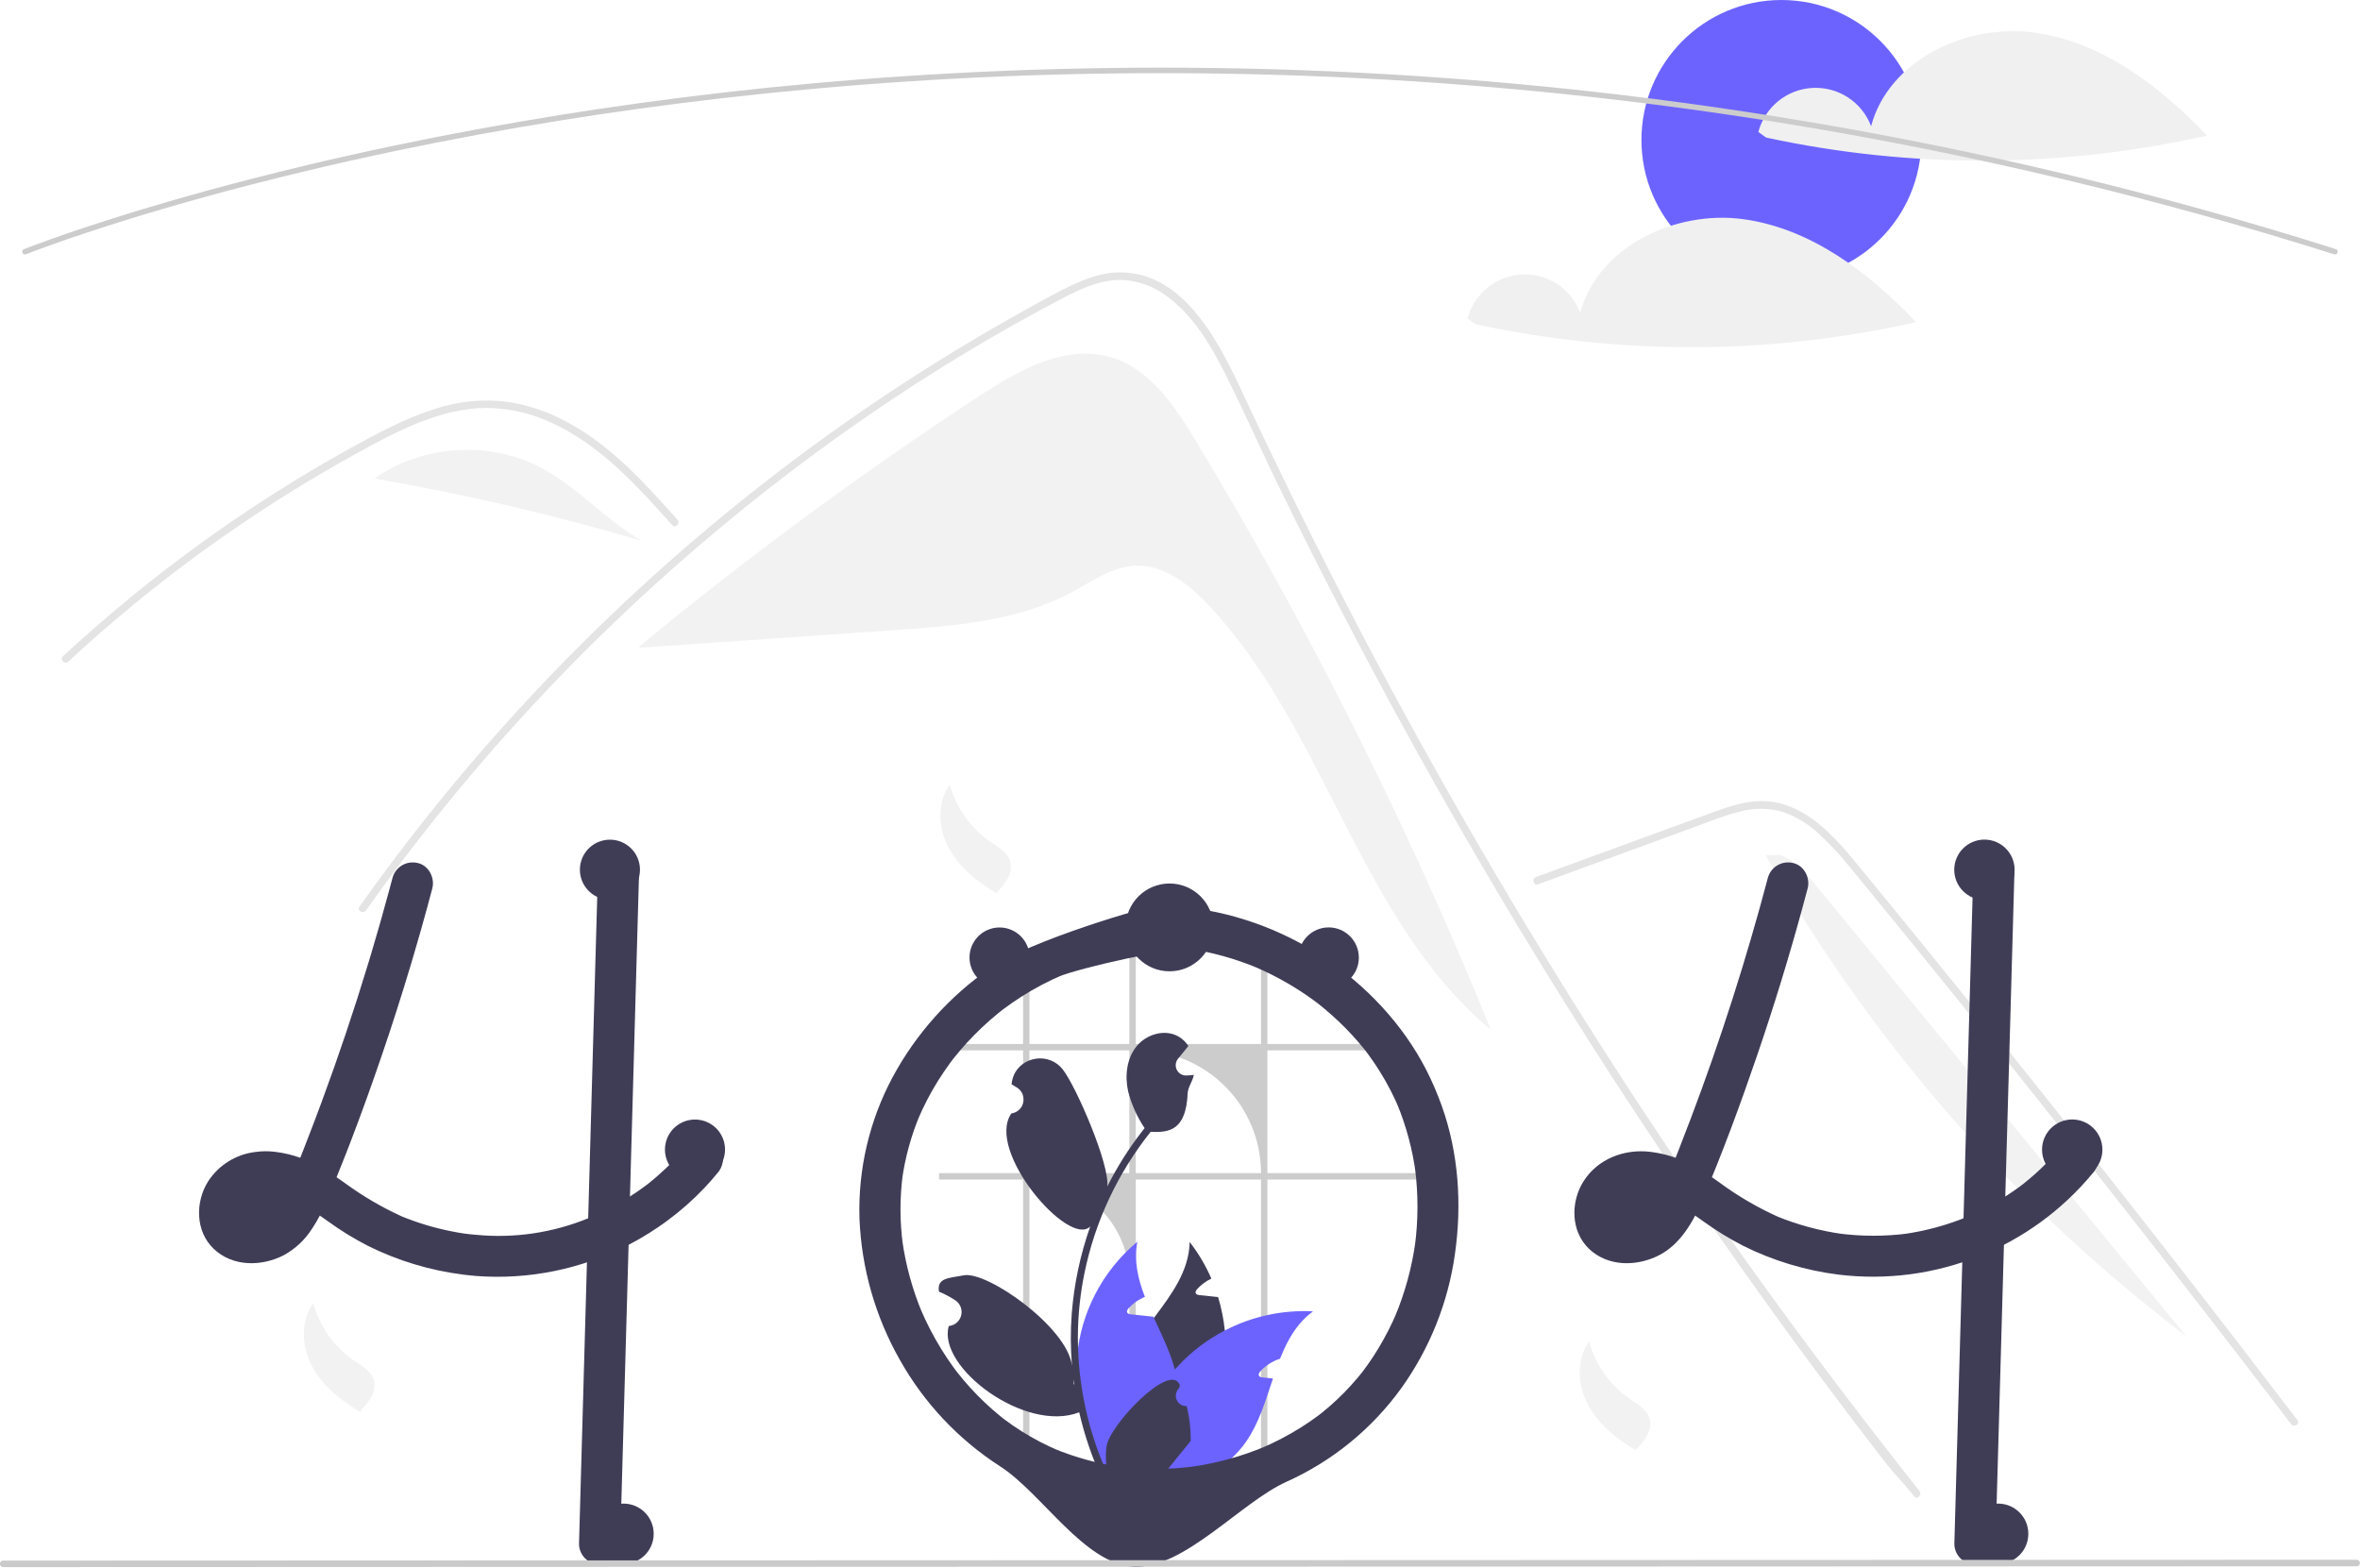
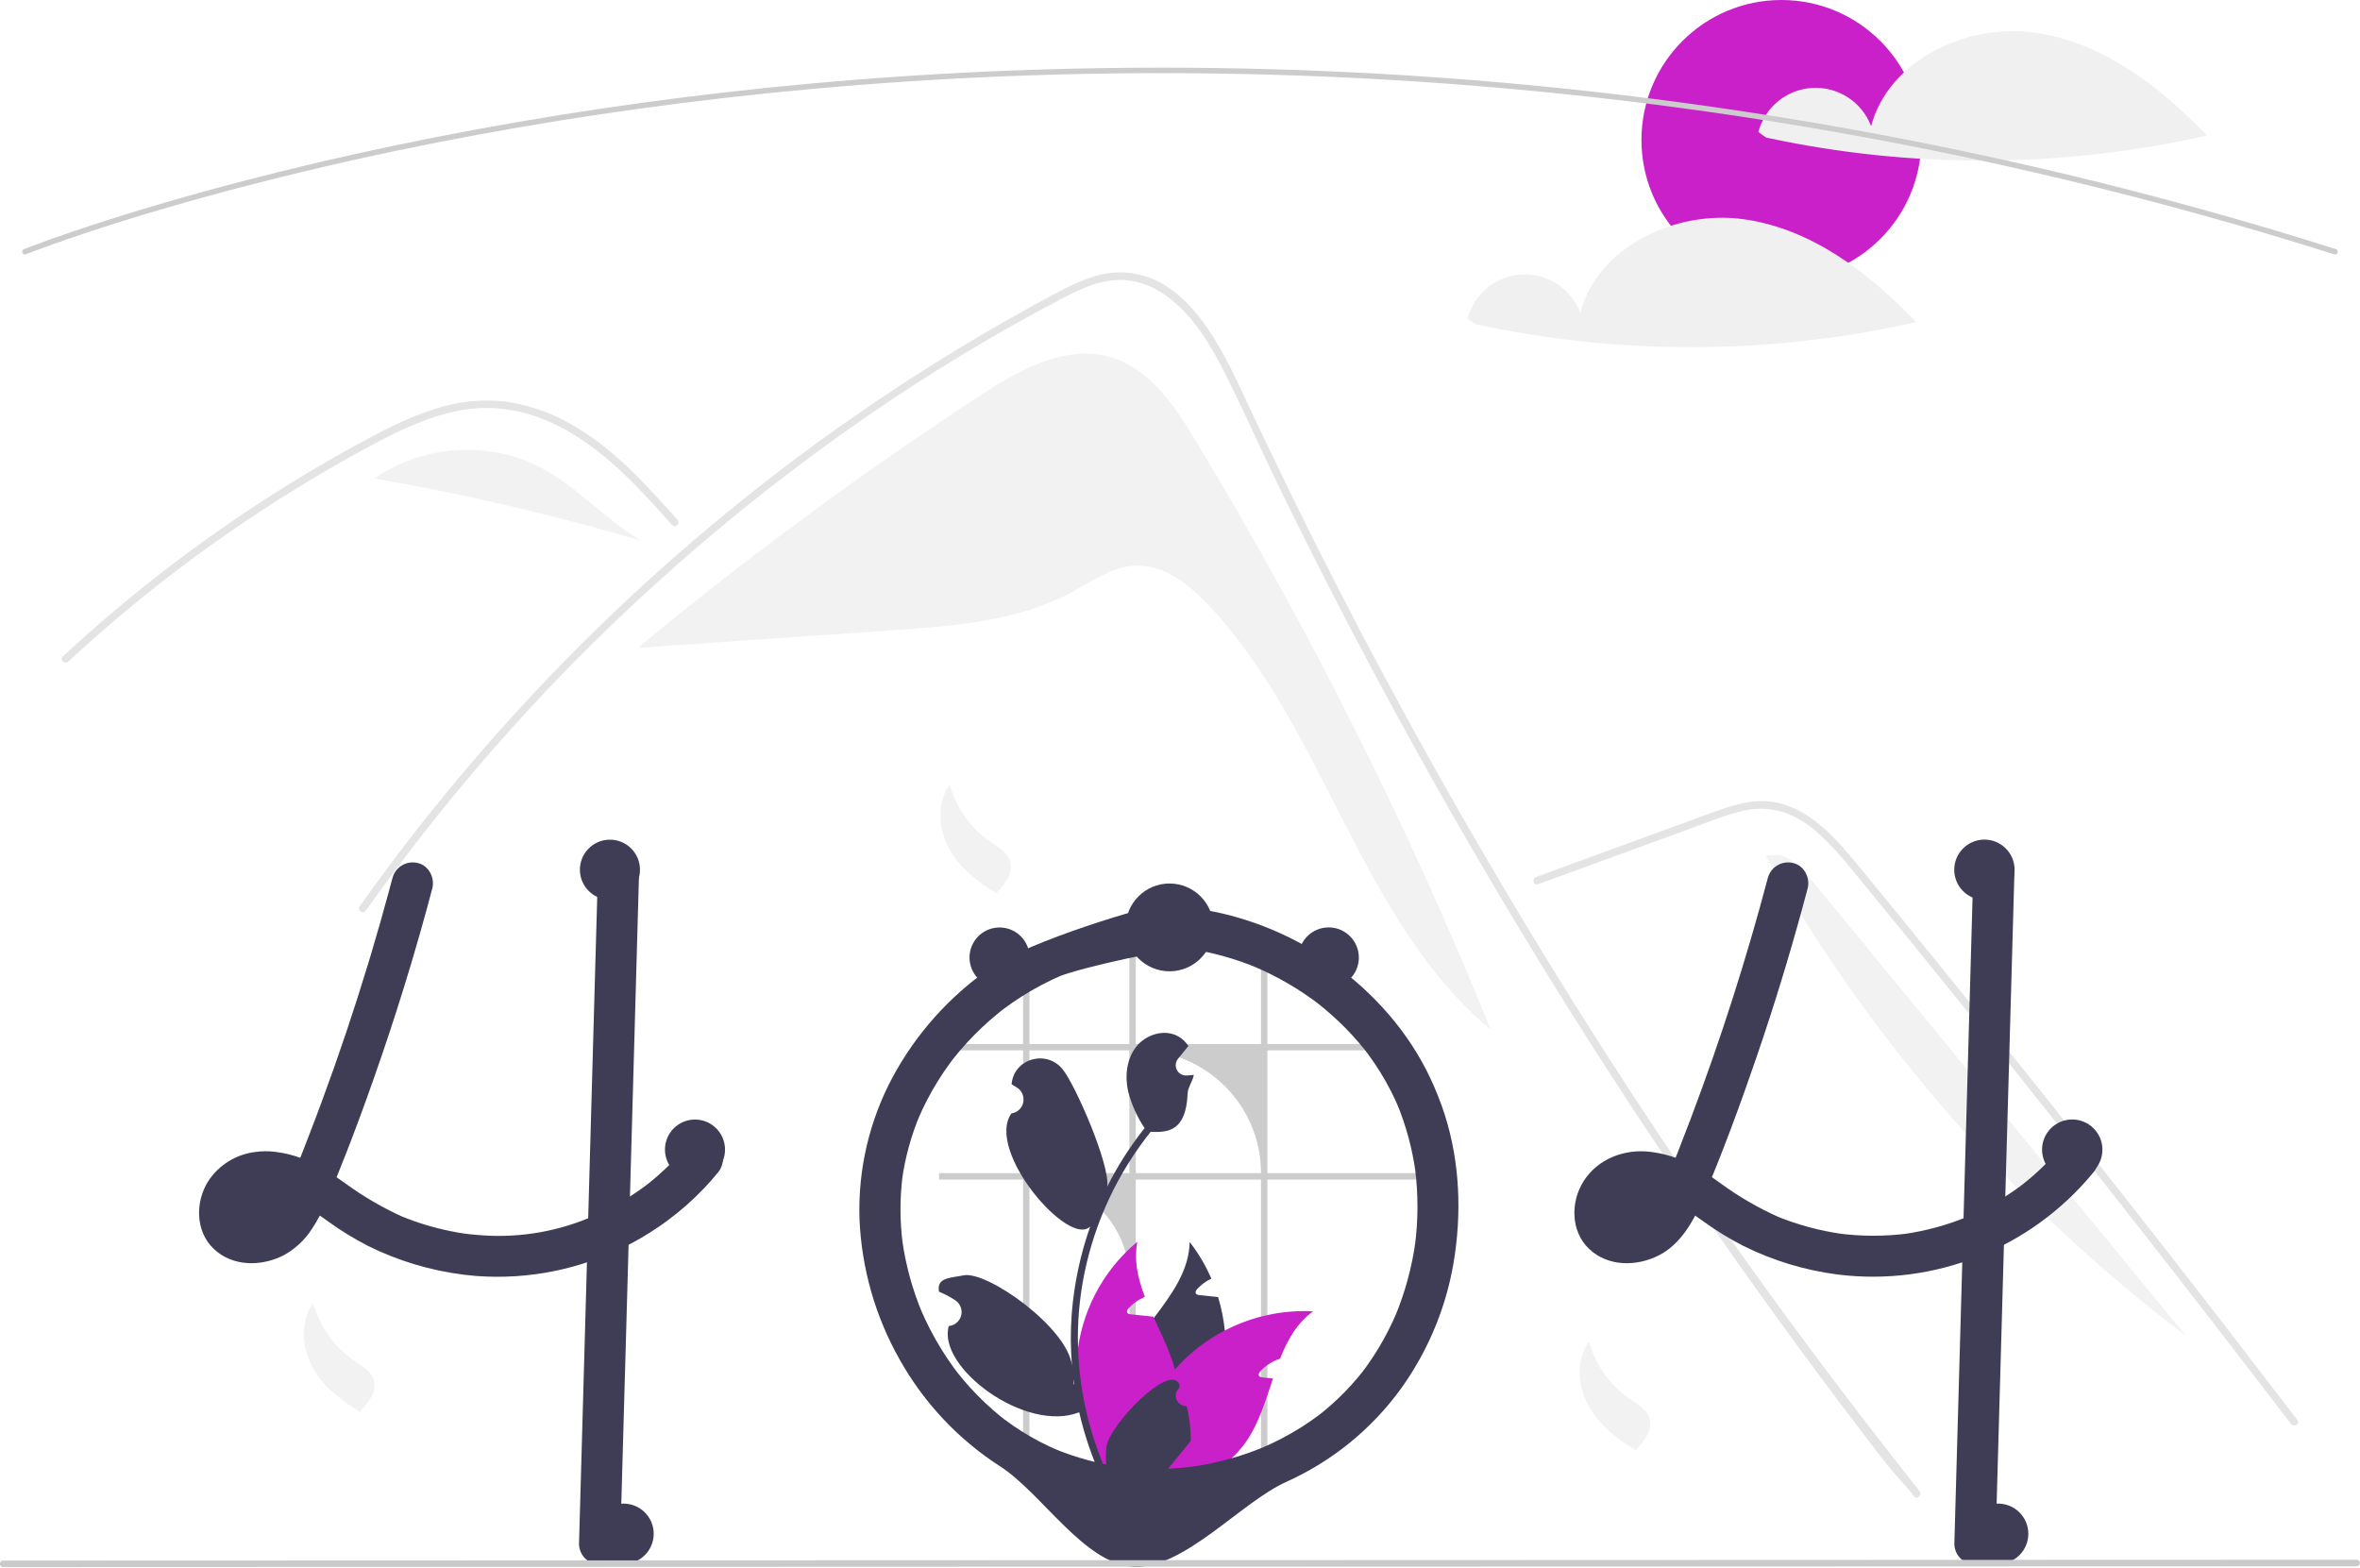
<svg xmlns="http://www.w3.org/2000/svg" data-name="Layer 1" width="860.131" height="571.148" viewBox="0 0 860.131 571.148">
  <path d="M605.67,324.953c-7.669-12.684-16.757-26.228-30.99-30.37-16.482-4.796-33.413,4.732-47.775,14.135a1392.157,1392.157,0,0,0-123.893,91.283l.043.492q46.226-3.188,92.451-6.376c22.265-1.535,45.296-3.283,64.972-13.816,7.467-3.997,14.745-9.336,23.206-9.708,10.512-.462,19.677,6.879,26.88,14.549,42.607,45.371,54.937,114.754,102.738,154.616A1516.995,1516.995,0,0,0,605.67,324.953Z" transform="translate(-169.9343 -164.426)" fill="#f2f2f2" />
  <path d="M867.571,709.781c-4.712-5.95-6.637-7.343-11.285-13.348q-56.764-73.416-106.708-151.792-33.924-53.23-64.483-108.504-14.549-26.278-28.3-52.969-10.67-20.695-20.865-41.638c-1.944-3.988-3.832-7.994-5.711-12.009-4.428-9.442-8.773-18.93-13.439-28.244-5.317-10.616-11.789-21.745-21.553-28.877a29.405,29.405,0,0,0-15.319-5.895c-7.948-.513-15.282,2.769-22.176,6.353-50.439,26.301-97.659,59.276-140.37,96.798A730.778,730.778,0,0,0,303.322,496.247c-1.008,1.439-3.392.064-2.374-1.384q6.009-8.498,12.257-16.813A734.817,734.817,0,0,1,500.805,303.064q18.248-11.826,37.183-22.542c6.362-3.603,12.752-7.16,19.251-10.497,6.371-3.273,13.137-6.215,20.416-6.325,24.77-.385,37.595,27.667,46.405,46.542q4.153,8.911,8.406,17.766,16.075,33.621,33.387,66.628,10.685,20.379,21.837,40.52,34.707,62.718,73.779,122.897c34.506,53.143,68.737,100.089,108.046,149.785C870.596,709.213,868.662,711.175,867.571,709.781Z" transform="translate(-169.9343 -164.426)" fill="#e4e4e4" />
  <path d="M414.916,355.804c-1.439-1.604-2.869-3.209-4.318-4.813-11.422-12.633-23.679-25.118-39.364-32.361a57.11,57.11,0,0,0-23.927-5.546c-8.562.028-16.932,2.273-24.843,5.418-3.74,1.494-7.398,3.19-11.001,4.996-4.116,2.072-8.159,4.281-12.183,6.509q-11.331,6.27-22.368,13.091-21.961,13.572-42.546,29.216-10.671,8.113-20.902,16.758-9.516,8.031-18.646,16.492c-1.302,1.201-3.245-.743-1.944-1.943,1.604-1.494,3.227-2.979,4.85-4.446q6.875-6.215,13.971-12.193,12.939-10.918,26.549-20.993,21.163-15.676,43.783-29.225,11.304-6.765,22.918-12.963c2.338-1.247,4.703-2.466,7.096-3.621a113.116,113.116,0,0,1,16.868-6.866,60.006,60.006,0,0,1,25.476-2.503,66.327,66.327,0,0,1,23.505,8.131c15.401,8.608,27.346,21.919,38.97,34.909C418.033,355.171,416.099,357.124,414.916,355.804Z" transform="translate(-169.9343 -164.426)" fill="#e4e4e4" />
  <path d="M730.477,486.711l36.905-13.498,18.323-6.702c5.968-2.183,11.921-4.667,18.09-6.23a28.539,28.539,0,0,1,16.374.209,37.738,37.738,0,0,1,12.771,7.917,103.64,103.64,0,0,1,10.475,11.186c3.989,4.794,7.92,9.639,11.868,14.467q24.441,29.891,48.563,60.041,24.121,30.15,47.92,60.556,23.857,30.48,47.385,61.216,2.882,3.765,5.76,7.534c1.06,1.388,3.449.02,2.375-1.388Q983.582,650.974,959.549,620.184q-24.092-30.864-48.516-61.466-24.424-30.601-49.179-60.937-6.167-7.558-12.354-15.099c-3.48-4.241-6.92-8.527-10.736-12.474-7.005-7.245-15.758-13.648-26.234-13.822-6.16-.102-12.121,1.852-17.844,3.923-6.17,2.232-12.325,4.506-18.486,6.759l-37.163,13.592-9.291,3.398c-1.649.603-.937,3.262.731,2.652Z" transform="translate(-169.9343 -164.426)" fill="#e4e4e4" />
  <path d="M366.377,334.526c-18.754-9.639-42.771-7.751-60.005,4.291a855.847,855.847,0,0,1,97.371,22.726C390.46,353.759,380.07,341.563,366.377,334.526Z" transform="translate(-169.9343 -164.426)" fill="#f2f2f2" />
  <path d="M306.188,338.784l-3.61,2.935c1.221-1.027,2.491-1.99,3.795-2.901C306.311,338.807,306.249,338.795,306.188,338.784Z" transform="translate(-169.9343 -164.426)" fill="#f2f2f2" />
  <path d="M831.549,486.846c-3.633-4.422-7.56-9.052-12.994-10.848l-5.073.2A575.436,575.436,0,0,0,966.749,651.418Q899.149,569.132,831.549,486.846Z" transform="translate(-169.9343 -164.426)" fill="#f2f2f2" />
  <path d="M516.084,450.367A37.481,37.481,0,0,0,531.015,471.325c2.82,1.92,6.157,3.762,7.122,7.035a8.379,8.379,0,0,1-.874,6.15,24.884,24.884,0,0,1-3.861,5.041l-.137.512c-6.998-4.147-13.656-9.393-17.522-16.551s-4.406-16.539.341-23.145" transform="translate(-169.9343 -164.426)" fill="#f2f2f2" />
  <path d="M749.084,653.367A37.481,37.481,0,0,0,764.015,674.325c2.82,1.92,6.157,3.762,7.122,7.035a8.379,8.379,0,0,1-.874,6.15,24.884,24.884,0,0,1-3.861,5.041l-.137.512c-6.998-4.147-13.656-9.393-17.522-16.551s-4.406-16.539.341-23.145" transform="translate(-169.9343 -164.426)" fill="#f2f2f2" />
  <path d="M284.084,639.367A37.481,37.481,0,0,0,299.015,660.325c2.82,1.92,6.157,3.762,7.122,7.035a8.379,8.379,0,0,1-.874,6.15,24.884,24.884,0,0,1-3.861,5.041l-.137.512c-6.998-4.147-13.656-9.393-17.522-16.551s-4.406-16.539.341-23.145" transform="translate(-169.9343 -164.426)" fill="#f2f2f2" />
-   <circle cx="649.249" cy="51" r="51" fill="#6c63ff" />
+   <circle cx="649.249" cy="51" r="51" fill="#c920c9" />
  <path d="M911.219,176.296c-24.717-3.341-52.935,10.019-59.341,34.124a21.597,21.597,0,0,0-41.094,2.109l2.83,2.027a372.275,372.275,0,0,0,160.659-.726C957.079,195.76,935.935,179.637,911.219,176.296Z" transform="translate(-169.9343 -164.426)" fill="#f0f0f0" />
  <path d="M805.219,244.296c-24.717-3.341-52.935,10.019-59.341,34.124a21.597,21.597,0,0,0-41.094,2.109l2.83,2.027a372.275,372.275,0,0,0,160.659-.726C851.079,263.76,829.935,247.637,805.219,244.296Z" transform="translate(-169.9343 -164.426)" fill="#f0f0f0" />
  <path d="M1020.946,257.154a.982.982,0,0,1-.302-.047C756.237,173.489,523.199,184.424,374.264,208.321c-20.269,3.251-40.591,7.006-60.404,11.161-5.058,1.06-10.306,2.195-15.597,3.378-6.319,1.407-12.554,2.856-18.532,4.306q-3.873.917-7.595,1.849c-3.758.928-7.572,1.895-11.66,2.957-4.568,1.178-9.209,2.413-13.797,3.672a.442.442,0,0,1-.051.015l0.0.001c-5.183,1.415-10.338,2.871-15.323,4.325-2.698.779-5.304,1.548-7.799,2.307-.279.077-.526.151-.776.228l-.536.163c-.311.095-.617.188-.924.275l-.02.006 0.0.001-.812.252c-.968.293-1.912.579-2.841.864-24.545,7.566-38.038,12.949-38.171,13.002a1,1,0,1,1-.744-1.856c.134-.053,13.693-5.463,38.328-13.058.932-.286,1.879-.572,2.85-.866l.754-.234c.026-.01.052-.018.078-.025.305-.087.61-.18.919-.273l.537-.163c.268-.081.531-.161.801-.235,2.479-.754,5.093-1.524,7.798-2.307,4.987-1.455,10.147-2.911,15.334-4.328.016-.006.033-.01.049-.015v-.001c4.604-1.263,9.263-2.503,13.845-3.685,4.094-1.063,7.915-2.032,11.68-2.962q3.738-.93,7.609-1.853c5.985-1.451,12.233-2.902,18.563-4.312,5.299-1.184,10.556-2.322,15.622-3.383,19.843-4.162,40.198-7.923,60.497-11.179C523.096,182.415,756.467,171.463,1021.246,255.201a1.0 1,0,0,1-.301,1.953Z" transform="translate(-169.9343 -164.426)" fill="#ccc" />
  <path d="M432.923,584.266a6.729,6.729,0,0,0-1.7-2.67,6.43,6.43,0,0,0-.92-.71c-2.61-1.74-6.51-2.13-8.99,0a5.81,5.81,0,0,0-.69.71q-1.11,1.365-2.28,2.67c-1.28,1.46-2.59,2.87-3.96,4.24-.39.38-.78.77-1.18,1.15-.23.23-.46.45-.69.67-.88.84-1.78,1.65-2.69,2.45-.48.43-.96.85-1.45,1.26-.73.61-1.46,1.22-2.2,1.81-.07.05-.14.1-.21.16-.02.01-.03.03-.05.04-.01,0-.02,0-.03.02a.179.179,0,0,0-.07.05c-.22.15-.37.25-.48.34.04-.02.08-.05.12-.07-.18.14-.37.28-.55.42-1.75,1.29-3.54,2.53-5.37,3.69a99.21,99.21,0,0,1-14.22,7.55c-.33.13-.67.27-1.01.4a85.97,85.97,0,0,1-40.85,6.02q-2.13-.165-4.26-.45c-1.64-.24-3.27-.53-4.89-.86a97.932,97.932,0,0,1-18.02-5.44,118.652,118.652,0,0,1-20.66-12.12c-1-.71-2.01-1.42-3.02-2.11,1.15-2.82,2.28-5.64,3.38-8.48.55-1.37,1.08-2.74,1.6-4.12,4.09-10.63,7.93-21.36,11.61-32.13q5.58-16.365,10.53-32.92.51-1.68.99-3.36,2.595-8.745,4.98-17.53c.15-.57.31-1.13.45-1.7q.69-2.52,1.35-5.04c1-3.79-1.26-8.32-5.24-9.23a7.634,7.634,0,0,0-9.22,5.24c-.43,1.62-.86,3.23-1.3,4.85q-3.165,11.745-6.66,23.41-.51,1.68-1.02,3.36-7.71,25.41-16.93,50.31-1.11,3.015-2.25,6.01c-.37.98-.74,1.96-1.12,2.94-.73,1.93-1.48,3.86-2.23,5.79-.43,1.13-.87,2.26-1.31,3.38-.29.71-.57,1.42-.85,2.12a41.809,41.809,0,0,0-8.81-2.12l-.48-.06a27.397,27.397,0,0,0-7.01.06,23.914,23.914,0,0,0-17.24,10.66c-4.77,7.51-4.71,18.25,1.98,24.63,6.89,6.57,17.32,6.52,25.43,2.41a28.351,28.351,0,0,0,10.52-9.86,50.569,50.569,0,0,0,2.74-4.65c.21.14.42.28.63.43.8.56,1.6,1.13,2.39,1.69a111.738,111.738,0,0,0,14.51,8.91,108.359,108.359,0,0,0,34.62,10.47c.27.03.53.07.8.1,1.33.17,2.67.3,4.01.41a103.782,103.782,0,0,0,55.58-11.36q2.175-1.125,4.31-2.36,3.315-1.92,6.48-4.08c1.15-.78,2.27-1.57,3.38-2.4a101.042,101.042,0,0,0,13.51-11.95q2.355-2.475,4.51-5.11a8.061,8.061,0,0,0,2.2-5.3A7.564,7.564,0,0,0,432.923,584.266Zm-165.59,23.82c.21-.15.42-.31.62-.47C267.893,607.766,267.603,607.936,267.333,608.086Zm3.21-3.23c-.23.26-.44.52-.67.78a23.366,23.366,0,0,1-2.25,2.2c-.11.1-.23.2-.35.29a.01.01,0,0,0-.01.01,3.804,3.804,0,0,0-.42.22q-.645.39-1.32.72a17.005,17.005,0,0,1-2.71.75,16.799,16.799,0,0,1-2.13.02h-.02a14.823,14.823,0,0,1-1.45-.4c-.24-.12-.47-.26-.7-.4-.09-.08-.17-.16-.22-.21a2.44,2.44,0,0,1-.27-.29.01.01,0,0,0-.01-.01c-.11-.2-.23-.4-.34-.6a.031.031,0,0,1-.01-.02c-.08-.25-.15-.51-.21-.77a12.511,12.511,0,0,1,.01-1.37,13.467,13.467,0,0,1,.54-1.88,11.068,11.068,0,0,1,.69-1.26c.02-.04.12-.2.23-.38.01-.01.01-.01.01-.02.15-.17.3-.35.46-.51.27-.3.56-.56.85-.83a18.022,18.022,0,0,1,1.75-1.01,19.481,19.481,0,0,1,2.93-.79,24.989,24.989,0,0,1,4.41.04,30.301,30.301,0,0,1,4.1,1.01,36.945,36.945,0,0,1-2.77,4.54C270.623,604.746,270.583,604.806,270.543,604.856Zm-11.12-3.29a2.18,2.18,0,0,1-.31.39A1.409,1.409,0,0,1,259.423,601.566Z" transform="translate(-169.9343 -164.426)" fill="#3f3d56" />
  <path d="M402.863,482.136q-.135,4.71-.27,9.42-.285,10.455-.59,20.92-.315,11.775-.66,23.54-.165,6.075-.34,12.15-.465,16.365-.92,32.72c-.03,1.13-.07,2.25-.1,3.38q-.225,8.115-.45,16.23-.255,8.805-.5,17.61-.18,6.6-.37,13.21-1.35,47.895-2.7,95.79a7.648,7.648,0,0,1-7.5,7.5,7.561,7.561,0,0,1-7.5-7.5q.75-26.94,1.52-53.88.675-24.36,1.37-48.72.225-8.025.45-16.06.345-12.09.68-24.18c.03-1.13.07-2.25.1-3.38.02-.99.05-1.97.08-2.96q.66-23.475,1.32-46.96.27-9.24.52-18.49.3-10.545.6-21.08c.09-3.09.17-6.17.26-9.26a7.648,7.648,0,0,1,7.5-7.5A7.561,7.561,0,0,1,402.863,482.136Z" transform="translate(-169.9343 -164.426)" fill="#3f3d56" />
  <path d="M814.291,484.217a893.238,893.238,0,0,1-28.161,87.941c-3.007,7.946-6.083,15.877-9.371,23.712l.756-1.792a54.583,54.583,0,0,1-5.59,10.612q-.229.321-.467.636,1.166-1.49.443-.589c-.254.301-.505.602-.768.895a23.664,23.664,0,0,1-2.249,2.203q-.301.258-.612.504l.938-.729c-.109.257-.873.597-1.111.743a18.254,18.254,0,0,1-2.405,1.219l1.792-.756a19.086,19.086,0,0,1-4.231,1.161l1.994-.268a17.021,17.021,0,0,1-4.298.046l1.994.268a14.002,14.002,0,0,1-3.405-.917l1.792.756a12.012,12.012,0,0,1-1.679-.896c-.271-.177-1.105-.809-.015.025,1.133.866.146.074-.088-.156-.194-.192-.37-.4-.56-.595-.882-.905.996,1.557.397.499a18.182,18.182,0,0,1-.878-1.637l.756,1.792a11.925,11.925,0,0,1-.728-2.651l.268,1.994a13.651,13.651,0,0,1-.003-3.405l-.268,1.994a15.964,15.964,0,0,1,.995-3.68l-.756,1.792a16.729,16.729,0,0,1,1.178-2.298,6.729,6.729,0,0,1,.729-1.071c.049.016-1.269,1.513-.569.757.183-.198.354-.406.539-.602.296-.314.614-.601.926-.898,1.045-.994-1.462.966-.257.179a19.049,19.049,0,0,1,2.749-1.499l-1.792.756a20.311,20.311,0,0,1,4.995-1.34l-1.994.268a25.628,25.628,0,0,1,6.461.076l-1.994-.268a33.211,33.211,0,0,1,7.892,2.22l-1.792-.756c5.39,2.314,10.163,5.749,14.928,9.118a111.95,111.95,0,0,0,14.506,8.906,108.388,108.388,0,0,0,34.622,10.474,103.933,103.933,0,0,0,92.586-36.752,8.078,8.078,0,0,0,2.197-5.303,7.632,7.632,0,0,0-2.197-5.303c-2.752-2.526-7.949-3.239-10.607,0a95.636,95.636,0,0,1-8.107,8.727q-2.017,1.914-4.142,3.71-1.214,1.026-2.461,2.011c-.393.311-1.619,1.138.263-.197-.431.306-.845.64-1.271.955a99.269,99.269,0,0,1-20.332,11.565l1.792-.756a96.836,96.836,0,0,1-24.171,6.622l1.994-.268a97.643,97.643,0,0,1-25.754-.038l1.994.268a99.8,99.8,0,0,1-24.857-6.77l1.792.756a116.025,116.025,0,0,1-21.736-12.591,86.877,86.877,0,0,0-11.113-6.994,42.824,42.824,0,0,0-14.438-4.389c-9.439-1.111-19.057,2.566-24.246,10.72-4.776,7.505-4.714,18.244,1.974,24.625,6.888,6.572,17.318,6.517,25.436,2.406,7.817-3.959,12.513-12.185,15.815-19.942,7.431-17.455,14.01-35.314,20.14-53.263q9.097-26.637,16.499-53.813.917-3.366,1.807-6.739c1.001-3.789-1.261-8.32-5.238-9.226a7.633,7.633,0,0,0-9.226,5.238Z" transform="translate(-169.9343 -164.426)" fill="#3f3d56" />
  <path d="M889.124,482.136l-2.7,95.793-2.685,95.294-1.518,53.884a7.565,7.565,0,0,0,7.5,7.5,7.649,7.649,0,0,0,7.5-7.5l2.7-95.793,2.685-95.294,1.518-53.884a7.565,7.565,0,0,0-7.5-7.5,7.649,7.649,0,0,0-7.5,7.5Z" transform="translate(-169.9343 -164.426)" fill="#3f3d56" />
  <path d="M629.526,700.361h2.329V594.319h54.329v-2.323H631.855V547.252H673.81q-.923-1.173-1.899-2.317H631.855V515.382c-.77-.328-1.547-.645-2.329-.944V544.935h-45.652V507.07c-.782.036-1.553.09-2.329.155v37.71h-36.42V516.684c-.782.346-1.553.711-2.317,1.093V544.935h-30.616v2.317h30.616v44.744h-30.616v2.323h30.616V700.361h2.317V594.319a36.413,36.413,0,0,1,36.42,36.42v69.622h2.329V594.319h45.652Zm-84.401-108.365V547.252h36.42v44.744Zm38.749,0V547.252h.914a44.741,44.741,0,0,1,44.738,44.744Z" transform="translate(-169.9343 -164.426)" opacity="0.2" />
  <path d="M615.303,668.566a63.059,63.059,0,0,1-20.05,33.7c-.74.64-1.48,1.26-2.25,1.87q-2.805.255-5.57.52c-1.53.14-3.04.29-4.54.43l-.27.03-.19-1.64-.76-6.64a37.623,37.623,0,0,1-3.3-32.44c2.64-7.12,7.42-13.41,12.12-19.65,6.49-8.62,12.8-17.14,13.03-27.65a60.544,60.544,0,0,1,7.9,13.33,16.432,16.432,0,0,0-5.12,3.77c-.41.45-.82,1.08-.54,1.62.24.46.84.57,1.36.63,1.25.13,2.51.26,3.76.39,1,.11,2,.21,3,.32a63.99,63.99,0,0,1,2.45,12.18A61.189,61.189,0,0,1,615.303,668.566Z" transform="translate(-169.9343 -164.426)" fill="#3f3d56" />
-   <path d="M648.503,642.356c-5.9,4.29-9.35,10.46-12.03,17.26a16.628,16.628,0,0,0-7.17,4.58c-.41.45-.82,1.08-.54,1.62.24.46.84.57,1.36.63,1.25.13,2.51.26,3.76.39-2.68,8.04-5.14,16.36-9.88,23.15a36.989,36.989,0,0,1-12.03,10.91,38.492,38.492,0,0,1-4.02,1.99q-7.62.585-14.95,1.25-2.805.255-5.57.52c-1.53.14-3.04.29-4.54.43q-.015-.825,0-1.65a63.304,63.304,0,0,1,15.25-39.86c.45-.52.91-1.03,1.38-1.54a61.792,61.792,0,0,1,16.81-12.7A62.654,62.654,0,0,1,648.503,642.356Z" transform="translate(-169.9343 -164.426)" fill="#6c63ff" />
-   <path d="M589.163,699.526l-1.15,3.4-.58,1.73c-1.53.14-3.04.29-4.54.43l-.27.03c-1.66.17-3.31.34-4.96.51-.43-.5-.86-1.01-1.28-1.53a62.03,62.03,0,0,1,8.07-87.11c-1.32,6.91.22,13.53,2.75,20.1-.27.11-.53.22-.78.34a16.432,16.432,0,0,0-5.12,3.77c-.41.45-.82,1.08-.54,1.62.24.46.84.57,1.36.63,1.25.13,2.51.26,3.76.39,1,.11,2,.21,3,.32q.705.075,1.41.15c.07.15.13.29.2.44,2.85,6.18,5.92,12.39,7.65,18.83a43.666,43.666,0,0,1,1.02,4.91A37.604,37.604,0,0,1,589.163,699.526Z" transform="translate(-169.9343 -164.426)" fill="#6c63ff" />
+   <path d="M648.503,642.356c-5.9,4.29-9.35,10.46-12.03,17.26a16.628,16.628,0,0,0-7.17,4.58c-.41.45-.82,1.08-.54,1.62.24.46.84.57,1.36.63,1.25.13,2.51.26,3.76.39-2.68,8.04-5.14,16.36-9.88,23.15a36.989,36.989,0,0,1-12.03,10.91,38.492,38.492,0,0,1-4.02,1.99q-7.62.585-14.95,1.25-2.805.255-5.57.52c-1.53.14-3.04.29-4.54.43q-.015-.825,0-1.65a63.304,63.304,0,0,1,15.25-39.86c.45-.52.91-1.03,1.38-1.54a61.792,61.792,0,0,1,16.81-12.7A62.654,62.654,0,0,1,648.503,642.356Z" transform="translate(-169.9343 -164.426)" fill="#c920c9" />
+   <path d="M589.163,699.526l-1.15,3.4-.58,1.73c-1.53.14-3.04.29-4.54.43l-.27.03c-1.66.17-3.31.34-4.96.51-.43-.5-.86-1.01-1.28-1.53a62.03,62.03,0,0,1,8.07-87.11c-1.32,6.91.22,13.53,2.75,20.1-.27.11-.53.22-.78.34a16.432,16.432,0,0,0-5.12,3.77c-.41.45-.82,1.08-.54,1.62.24.46.84.57,1.36.63,1.25.13,2.51.26,3.76.39,1,.11,2,.21,3,.32q.705.075,1.41.15c.07.15.13.29.2.44,2.85,6.18,5.92,12.39,7.65,18.83a43.666,43.666,0,0,1,1.02,4.91A37.604,37.604,0,0,1,589.163,699.526Z" transform="translate(-169.9343 -164.426)" fill="#c920c9" />
  <path d="M689.821,554.487c-8.609-16.792-21.946-30.921-37.632-41.304a114.237,114.237,0,0,0-52.563-18.38q-3.69-.335-7.399-.393c-2.921-.044-46.866,12.632-61.587,22.982a114.295,114.295,0,0,0-35.333,39.527,102.5,102.5,0,0,0-12.126,51.633,113.564,113.564,0,0,0,14.703,51.476,110.475,110.475,0,0,0,36.444,38.746C549.667,708.561,565.074,734.51,583.183,735.426c18.246.923,39.054-23.555,55.695-30.987a104.425,104.425,0,0,0,41.726-34.005,110.25,110.25,0,0,0,19.599-48.948c2.574-18.083,1.374-36.733-4.801-54.016a111.86,111.86,0,0,0-5.58-12.983c-1.78-3.505-6.996-4.796-10.261-2.691a7.68,7.68,0,0,0-2.691,10.261q1.568,3.088,2.915,6.278l-.756-1.792a101.151,101.151,0,0,1,6.876,25.538l-.268-1.994a109.229,109.229,0,0,1-.066,28.683l.268-1.994a109.734,109.734,0,0,1-7.555,27.674l.756-1.792a104.212,104.212,0,0,1-6.672,13.098q-1.923,3.186-4.081,6.222c-.632.888-1.283,1.761-1.939,2.631-.856,1.136,1.167-1.483.282-.369-.151.19-.3.38-.452.569q-.681.852-1.382,1.688a93.613,93.613,0,0,1-10.176,10.384q-1.366,1.192-2.778,2.331c-.469.378-.932.773-1.421,1.125.019-.013,1.58-1.199.656-.511-.29.216-.579.436-.87.652q-2.91,2.156-5.974,4.092a103.485,103.485,0,0,1-14.756,7.713l1.792-.756a109.215,109.215,0,0,1-27.597,7.552l1.994-.268a108.154,108.154,0,0,1-28.589.051l1.994.268a99.835,99.835,0,0,1-25.095-6.784l1.792.756a93.643,93.643,0,0,1-13.416-6.991q-3.174-2-6.184-4.247c-.286-.214-.57-.43-.855-.645-.915-.691.658.51.67.518a19.169,19.169,0,0,1-1.535-1.225q-1.454-1.184-2.861-2.422a101.989,101.989,0,0,1-10.493-10.709q-1.213-1.434-2.374-2.911c-.335-.426-.947-1.29.404.529-.178-.239-.362-.474-.542-.712q-.647-.858-1.276-1.728-2.203-3.048-4.188-6.246a109.29,109.29,0,0,1-7.805-15.108l.756,1.792a106.588,106.588,0,0,1-7.34-26.837l.268,1.994a97.866,97.866,0,0,1-.048-25.636l-.268,1.994A94.673,94.673,0,0,1,505.276,570.55l-.756,1.792a101.557,101.557,0,0,1,7.195-13.856q2.066-3.323,4.378-6.485.525-.718,1.062-1.428c.324-.428,1.215-1.493-.305.388.149-.184.293-.374.439-.56q1.269-1.608,2.6-3.165A107.402,107.402,0,0,1,530.772,536.215q1.474-1.292,2.995-2.529.691-.562,1.391-1.113c.187-.147.376-.291.562-.439-1.997,1.59-.555.433-.102.093q3.134-2.348,6.435-4.461a103.644,103.644,0,0,1,15.387-8.108l-1.792.756c7.76-3.258,42.141-10.949,48.394-10.11l-1.994-.268A106.225,106.225,0,0,1,628.768,517.419l-1.792-.756a110.313,110.313,0,0,1,12.6,6.329q3.043,1.784,5.967,3.763,1.384.937,2.738,1.915.677.489,1.346.989c.248.185.494.373.741.558,1.039.779-1.431-1.128-.342-.267a110.843,110.843,0,0,1,10.368,9.253q2.401,2.445,4.637,5.045,1.147,1.334,2.246,2.708c.364.455,1.605,2.101.084.085.372.493.747.982,1.114,1.479a97.977,97.977,0,0,1,8.392,13.538c1.793,3.498,6.987,4.802,10.261,2.691A7.677,7.677,0,0,0,689.821,554.487Z" transform="translate(-169.9343 -164.426)" fill="#3f3d56" />
  <path d="M602.431,676.882a3.78,3.78,0,0,1-2.739-6.551c.095-.379.164-.651.259-1.03q-.051-.124-.103-.247c-3.48-8.298-25.685,14.833-26.645,22.632a30.029,30.029,0,0,0,.527,10.328A120.392,120.392,0,0,1,562.778,652.01a116.202,116.202,0,0,1,.721-12.963q.597-5.293,1.657-10.511a121.787,121.787,0,0,1,24.151-51.616c6.874.384,12.898-.663,13.48-13.985.103-2.37,1.861-4.422,2.248-6.756-.656.086-1.323.14-1.979.183-.204.011-.42.021-.624.032l-.077.003a3.745,3.745,0,0,1-3.076-6.101q.425-.523.851-1.046c.43-.538.871-1.065,1.302-1.603a1.865,1.865,0,0,0,.14-.161c.495-.613.99-1.216,1.485-1.829a10.829,10.829,0,0,0-3.55-3.432c-4.959-2.905-11.801-.893-15.384,3.593-3.593,4.486-4.271,10.779-3.023,16.384a43.398,43.398,0,0,0,6.003,13.383c-.269.344-.549.678-.818,1.022a122.574,122.574,0,0,0-12.794,20.268c1.016-7.939-11.412-36.608-16.218-42.681-5.773-7.294-17.611-4.111-18.628,5.136q-.015.134-.029.268,1.071.604,2.096,1.282a5.127,5.127,0,0,1-2.067,9.33l-.105.016c-9.556,13.644,21.077,49.155,28.745,41.181a125.11,125.11,0,0,0-6.734,31.693,118.664,118.664,0,0,0,.086,19.16l-.032-.226C558.902,648.154,529.674,627.514,521.139,629.233c-4.917.99-9.76.765-9.013,5.725q.018.119.036.237a34.442,34.442,0,0,1,3.862,1.861q1.071.604,2.096,1.282a5.127,5.127,0,0,1-2.067,9.33l-.105.016c-.075.011-.14.022-.215.032-4.35,14.966,27.907,39.12,47.518,31.435h.011a125.075,125.075,0,0,0,8.402,24.528H601.679c.108-.334.204-.678.301-1.011a34.102,34.102,0,0,1-8.305-.495c2.227-2.733,4.454-5.487,6.681-8.219a1.861,1.861,0,0,0,.14-.161c1.13-1.398,2.27-2.786,3.399-4.185l.001-.002a49.952,49.952,0,0,0-1.464-12.725Zm-34.371-67.613.016-.021-.016.043Zm-6.648,59.932-.258-.581c.011-.42.011-.839,0-1.269,0-.118-.021-.237-.021-.355.097.742.183,1.485.29,2.227Z" transform="translate(-169.9343 -164.426)" fill="#3f3d56" />
  <circle cx="95.249" cy="439" r="11" fill="#3f3d56" />
  <circle cx="227.249" cy="559" r="11" fill="#3f3d56" />
  <circle cx="728.249" cy="559" r="11" fill="#3f3d56" />
  <circle cx="755.249" cy="419" r="11" fill="#3f3d56" />
  <circle cx="723.249" cy="317" r="11" fill="#3f3d56" />
  <path d="M434.183,583.426a10.949,10.949,0,1,1-.21-2.16A10.992,10.992,0,0,1,434.183,583.426Z" transform="translate(-169.9343 -164.426)" fill="#3f3d56" />
  <circle cx="484.249" cy="349" r="11" fill="#3f3d56" />
  <path d="M545.183,513.426a10.949,10.949,0,1,1-.21-2.16A10.992,10.992,0,0,1,545.183,513.426Z" transform="translate(-169.9343 -164.426)" fill="#3f3d56" />
  <path d="M403.183,481.426a10.949,10.949,0,1,1-.21-2.16A10.992,10.992,0,0,1,403.183,481.426Z" transform="translate(-169.9343 -164.426)" fill="#3f3d56" />
  <circle cx="599.249" cy="443" r="11" fill="#3f3d56" />
  <circle cx="426.249" cy="338" r="16" fill="#3f3d56" />
  <path d="M1028.875,735.267l-857.75.307a1.191,1.191,0,1,1,0-2.381l857.75-.307a1.191,1.191,0,0,1,0,2.381Z" transform="translate(-169.9343 -164.426)" fill="#cacaca" />
</svg>
